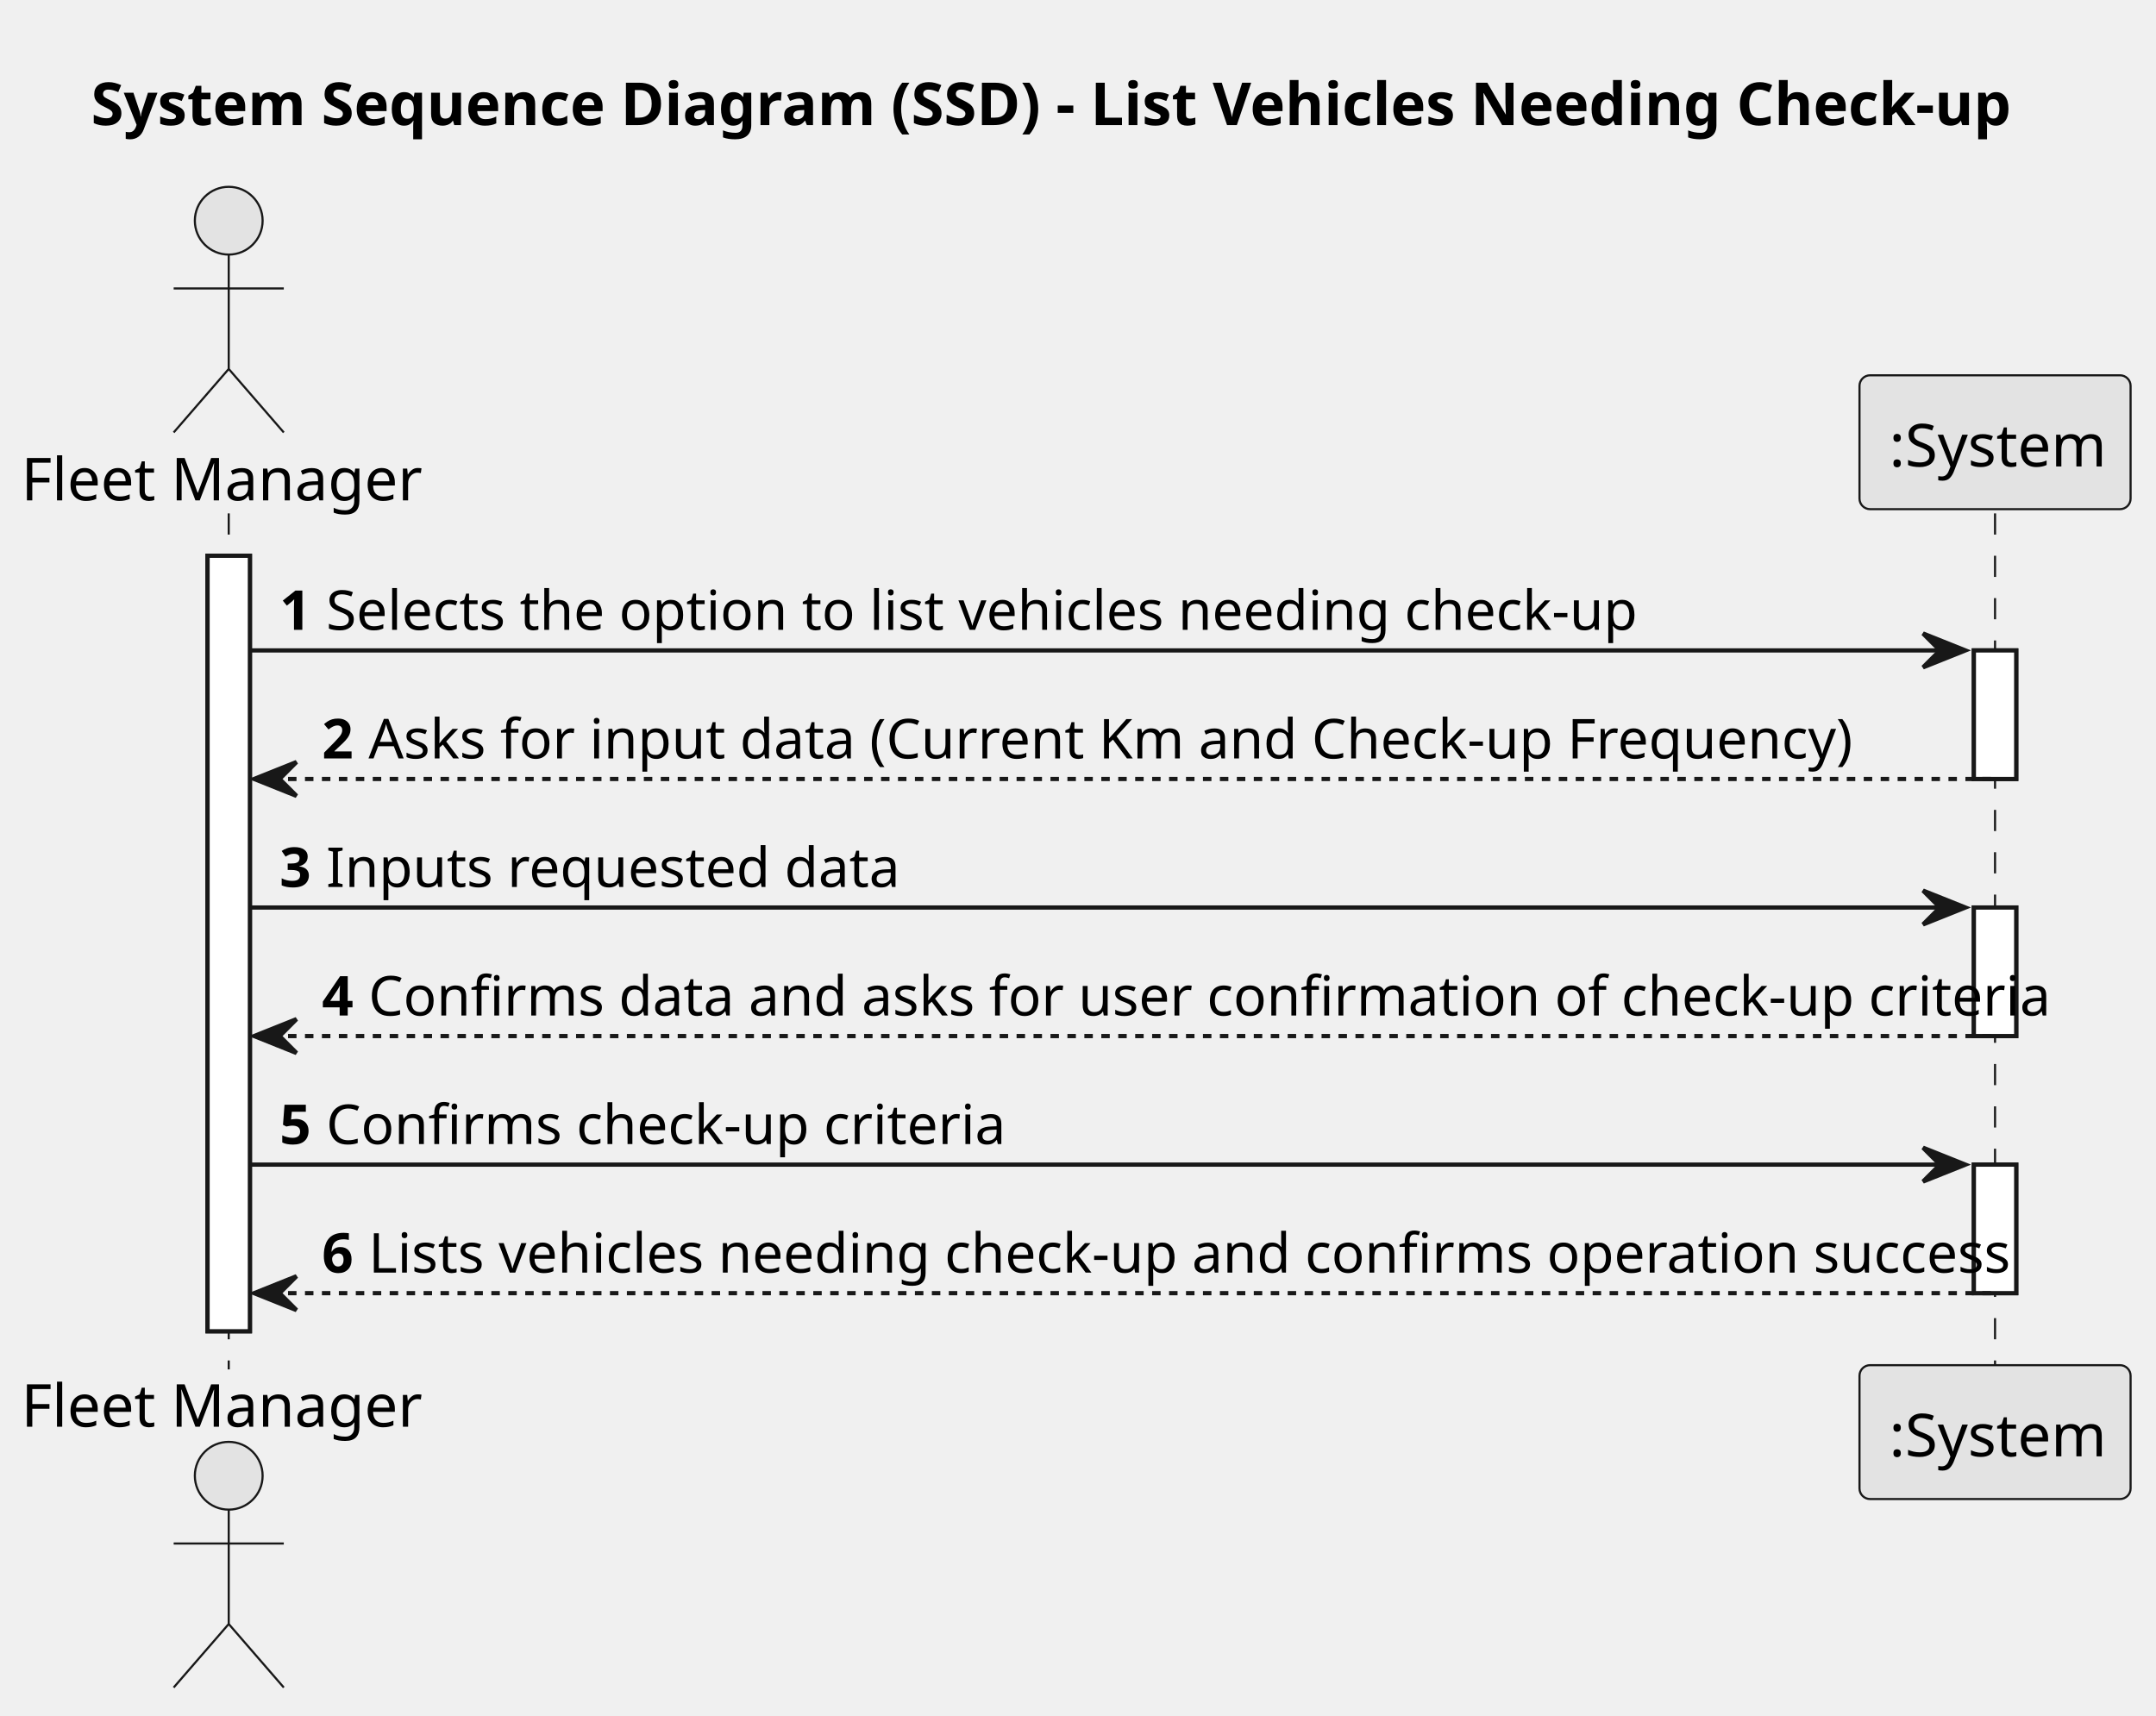
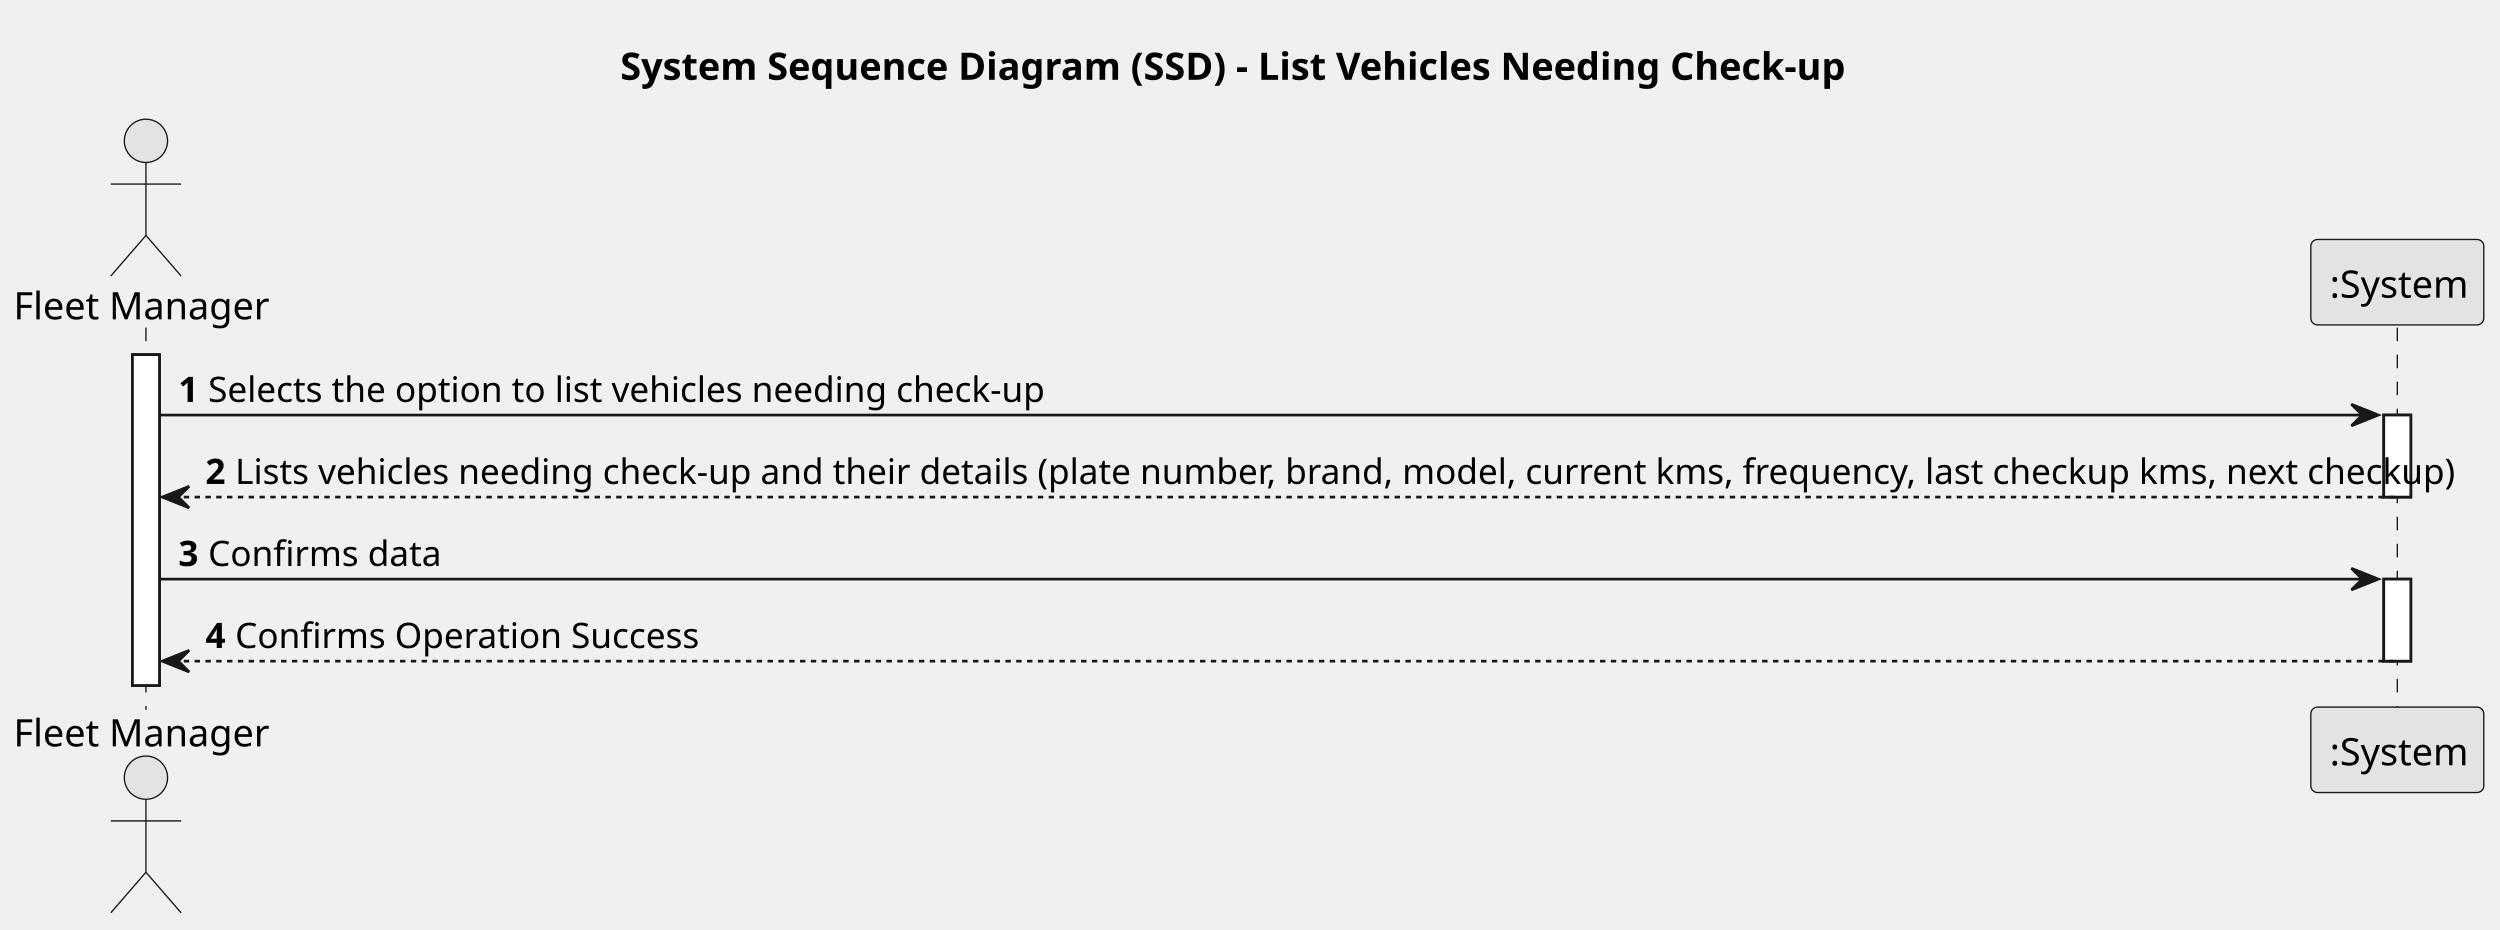
- <svg xmlns="http://www.w3.org/2000/svg" contentStyleType="text/css" height="405px" preserveAspectRatio="none" style="width:509px;height:405px;background:#FFFFFF;" version="1.1" viewBox="0 0 509 405" width="509px" zoomAndPan="magnify">
+ <svg xmlns="http://www.w3.org/2000/svg" contentStyleType="text/css" height="344px" preserveAspectRatio="none" style="width:925px;height:344px;background:#FFFFFF;" version="1.1" viewBox="0 0 925 344" width="925px" zoomAndPan="magnify">
  <defs />
  <g>
-     <text fill="#000000" font-family="sans-serif" font-size="14" font-weight="bold" lengthAdjust="spacing" textLength="464" x="21.5" y="29.533">System Sequence Diagram (SSD) - List Vehicles Needing Check-up</text>
-     <rect fill="#FFFFFF" height="183.109" style="stroke:#181818;stroke-width:1.0;" width="10" x="49" y="131.219" />
-     <rect fill="#FFFFFF" height="30.352" style="stroke:#181818;stroke-width:1.0;" width="10" x="466" y="153.57" />
-     <rect fill="#FFFFFF" height="30.352" style="stroke:#181818;stroke-width:1.0;" width="10" x="466" y="214.273" />
-     <rect fill="#FFFFFF" height="30.352" style="stroke:#181818;stroke-width:1.0;" width="10" x="466" y="274.977" />
-     <line style="stroke:#181818;stroke-width:0.5;stroke-dasharray:5.0,5.0;" x1="54" x2="54" y1="121.219" y2="323.328" />
-     <line style="stroke:#181818;stroke-width:0.5;stroke-dasharray:5.0,5.0;" x1="471" x2="471" y1="121.219" y2="323.328" />
+     <text fill="#000000" font-family="sans-serif" font-size="14" font-weight="bold" lengthAdjust="spacing" textLength="464" x="229.5" y="29.533">System Sequence Diagram (SSD) - List Vehicles Needing Check-up</text>
+     <rect fill="#FFFFFF" height="122.406" style="stroke:#181818;stroke-width:1.0;" width="10" x="49" y="131.219" />
+     <rect fill="#FFFFFF" height="30.352" style="stroke:#181818;stroke-width:1.0;" width="10" x="882" y="153.57" />
+     <rect fill="#FFFFFF" height="30.352" style="stroke:#181818;stroke-width:1.0;" width="10" x="882" y="214.273" />
+     <line style="stroke:#181818;stroke-width:0.5;stroke-dasharray:5.0,5.0;" x1="54" x2="54" y1="121.219" y2="262.625" />
+     <line style="stroke:#181818;stroke-width:0.5;stroke-dasharray:5.0,5.0;" x1="887" x2="887" y1="121.219" y2="262.625" />
    <text fill="#000000" font-family="sans-serif" font-size="14" lengthAdjust="spacing" textLength="92" x="5" y="118.143">Fleet Manager</text>
    <ellipse cx="54" cy="52.109" fill="#E3E3E3" rx="8" ry="8" style="stroke:#181818;stroke-width:0.5;" />
    <path d="M54,60.109 L54,87.109 M41,68.109 L67,68.109 M54,87.109 L41,102.109 M54,87.109 L67,102.109 " fill="none" style="stroke:#181818;stroke-width:0.5;" />
-     <text fill="#000000" font-family="sans-serif" font-size="14" lengthAdjust="spacing" textLength="92" x="5" y="336.861">Fleet Manager</text>
-     <ellipse cx="54" cy="348.438" fill="#E3E3E3" rx="8" ry="8" style="stroke:#181818;stroke-width:0.5;" />
-     <path d="M54,356.438 L54,383.438 M41,364.438 L67,364.438 M54,383.438 L41,398.438 M54,383.438 L67,398.438 " fill="none" style="stroke:#181818;stroke-width:0.5;" />
-     <rect fill="#E3E3E3" height="31.609" rx="2.5" ry="2.5" style="stroke:#181818;stroke-width:0.5;" width="64" x="439" y="88.609" />
-     <text fill="#000000" font-family="sans-serif" font-size="14" lengthAdjust="spacing" textLength="50" x="446" y="110.143">:System</text>
-     <rect fill="#E3E3E3" height="31.609" rx="2.5" ry="2.5" style="stroke:#181818;stroke-width:0.5;" width="64" x="439" y="322.328" />
-     <text fill="#000000" font-family="sans-serif" font-size="14" lengthAdjust="spacing" textLength="50" x="446" y="343.861">:System</text>
-     <rect fill="#FFFFFF" height="183.109" style="stroke:#181818;stroke-width:1.0;" width="10" x="49" y="131.219" />
-     <rect fill="#FFFFFF" height="30.352" style="stroke:#181818;stroke-width:1.0;" width="10" x="466" y="153.57" />
-     <rect fill="#FFFFFF" height="30.352" style="stroke:#181818;stroke-width:1.0;" width="10" x="466" y="214.273" />
-     <rect fill="#FFFFFF" height="30.352" style="stroke:#181818;stroke-width:1.0;" width="10" x="466" y="274.977" />
-     <polygon fill="#181818" points="454,149.57,464,153.57,454,157.57,458,153.57" style="stroke:#181818;stroke-width:1.0;" />
-     <line style="stroke:#181818;stroke-width:1.0;" x1="59" x2="460" y1="153.57" y2="153.57" />
+     <text fill="#000000" font-family="sans-serif" font-size="14" lengthAdjust="spacing" textLength="92" x="5" y="276.158">Fleet Manager</text>
+     <ellipse cx="54" cy="287.734" fill="#E3E3E3" rx="8" ry="8" style="stroke:#181818;stroke-width:0.5;" />
+     <path d="M54,295.734 L54,322.734 M41,303.734 L67,303.734 M54,322.734 L41,337.734 M54,322.734 L67,337.734 " fill="none" style="stroke:#181818;stroke-width:0.5;" />
+     <rect fill="#E3E3E3" height="31.609" rx="2.5" ry="2.5" style="stroke:#181818;stroke-width:0.5;" width="64" x="855" y="88.609" />
+     <text fill="#000000" font-family="sans-serif" font-size="14" lengthAdjust="spacing" textLength="50" x="862" y="110.143">:System</text>
+     <rect fill="#E3E3E3" height="31.609" rx="2.5" ry="2.5" style="stroke:#181818;stroke-width:0.5;" width="64" x="855" y="261.625" />
+     <text fill="#000000" font-family="sans-serif" font-size="14" lengthAdjust="spacing" textLength="50" x="862" y="283.158">:System</text>
+     <rect fill="#FFFFFF" height="122.406" style="stroke:#181818;stroke-width:1.0;" width="10" x="49" y="131.219" />
+     <rect fill="#FFFFFF" height="30.352" style="stroke:#181818;stroke-width:1.0;" width="10" x="882" y="153.57" />
+     <rect fill="#FFFFFF" height="30.352" style="stroke:#181818;stroke-width:1.0;" width="10" x="882" y="214.273" />
+     <polygon fill="#181818" points="870,149.57,880,153.57,870,157.57,874,153.57" style="stroke:#181818;stroke-width:1.0;" />
+     <line style="stroke:#181818;stroke-width:1.0;" x1="59" x2="876" y1="153.57" y2="153.57" />
    <text fill="#000000" font-family="sans-serif" font-size="13" font-weight="bold" lengthAdjust="spacing" textLength="7" x="66" y="148.714">1</text>
    <text fill="#000000" font-family="sans-serif" font-size="13" lengthAdjust="spacing" textLength="297" x="77" y="148.714">Selects the option to list vehicles needing check-up</text>
    <polygon fill="#181818" points="70,179.922,60,183.922,70,187.922,66,183.922" style="stroke:#181818;stroke-width:1.0;" />
-     <line style="stroke:#181818;stroke-width:1.0;stroke-dasharray:2.0,2.0;" x1="64" x2="470" y1="183.922" y2="183.922" />
+     <line style="stroke:#181818;stroke-width:1.0;stroke-dasharray:2.0,2.0;" x1="64" x2="886" y1="183.922" y2="183.922" />
    <text fill="#000000" font-family="sans-serif" font-size="13" font-weight="bold" lengthAdjust="spacing" textLength="7" x="76" y="179.065">2</text>
-     <text fill="#000000" font-family="sans-serif" font-size="13" lengthAdjust="spacing" textLength="336" x="87" y="179.065">Asks for input data (Current Km and Check-up Frequency)</text>
-     <polygon fill="#181818" points="454,210.273,464,214.273,454,218.273,458,214.273" style="stroke:#181818;stroke-width:1.0;" />
-     <line style="stroke:#181818;stroke-width:1.0;" x1="59" x2="460" y1="214.273" y2="214.273" />
+     <text fill="#000000" font-family="sans-serif" font-size="13" lengthAdjust="spacing" textLength="788" x="87" y="179.065">Lists vehicles needing check-up and their details (plate number, brand, model, current kms, frequency, last checkup kms, next checkup)</text>
+     <polygon fill="#181818" points="870,210.273,880,214.273,870,218.273,874,214.273" style="stroke:#181818;stroke-width:1.0;" />
+     <line style="stroke:#181818;stroke-width:1.0;" x1="59" x2="876" y1="214.273" y2="214.273" />
    <text fill="#000000" font-family="sans-serif" font-size="13" font-weight="bold" lengthAdjust="spacing" textLength="7" x="66" y="209.417">3</text>
-     <text fill="#000000" font-family="sans-serif" font-size="13" lengthAdjust="spacing" textLength="125" x="77" y="209.417">Inputs requested data</text>
+     <text fill="#000000" font-family="sans-serif" font-size="13" lengthAdjust="spacing" textLength="80" x="77" y="209.417">Confirms data</text>
    <polygon fill="#181818" points="70,240.625,60,244.625,70,248.625,66,244.625" style="stroke:#181818;stroke-width:1.0;" />
-     <line style="stroke:#181818;stroke-width:1.0;stroke-dasharray:2.0,2.0;" x1="64" x2="470" y1="244.625" y2="244.625" />
+     <line style="stroke:#181818;stroke-width:1.0;stroke-dasharray:2.0,2.0;" x1="64" x2="886" y1="244.625" y2="244.625" />
    <text fill="#000000" font-family="sans-serif" font-size="13" font-weight="bold" lengthAdjust="spacing" textLength="7" x="76" y="239.769">4</text>
-     <text fill="#000000" font-family="sans-serif" font-size="13" lengthAdjust="spacing" textLength="372" x="87" y="239.769">Confirms data and asks for user confirmation of check-up criteria</text>
-     <polygon fill="#181818" points="454,270.977,464,274.977,454,278.977,458,274.977" style="stroke:#181818;stroke-width:1.0;" />
-     <line style="stroke:#181818;stroke-width:1.0;" x1="59" x2="460" y1="274.977" y2="274.977" />
-     <text fill="#000000" font-family="sans-serif" font-size="13" font-weight="bold" lengthAdjust="spacing" textLength="7" x="66" y="270.12">5</text>
-     <text fill="#000000" font-family="sans-serif" font-size="13" lengthAdjust="spacing" textLength="151" x="77" y="270.12">Confirms check-up criteria</text>
-     <polygon fill="#181818" points="70,301.328,60,305.328,70,309.328,66,305.328" style="stroke:#181818;stroke-width:1.0;" />
-     <line style="stroke:#181818;stroke-width:1.0;stroke-dasharray:2.0,2.0;" x1="64" x2="470" y1="305.328" y2="305.328" />
-     <text fill="#000000" font-family="sans-serif" font-size="13" font-weight="bold" lengthAdjust="spacing" textLength="7" x="76" y="300.472">6</text>
-     <text fill="#000000" font-family="sans-serif" font-size="13" lengthAdjust="spacing" textLength="372" x="87" y="300.472">Lists vehicles needing check-up and confirms operation success</text>
+     <text fill="#000000" font-family="sans-serif" font-size="13" lengthAdjust="spacing" textLength="166" x="87" y="239.769">Confirms Operation Success</text>
  </g>
</svg>
